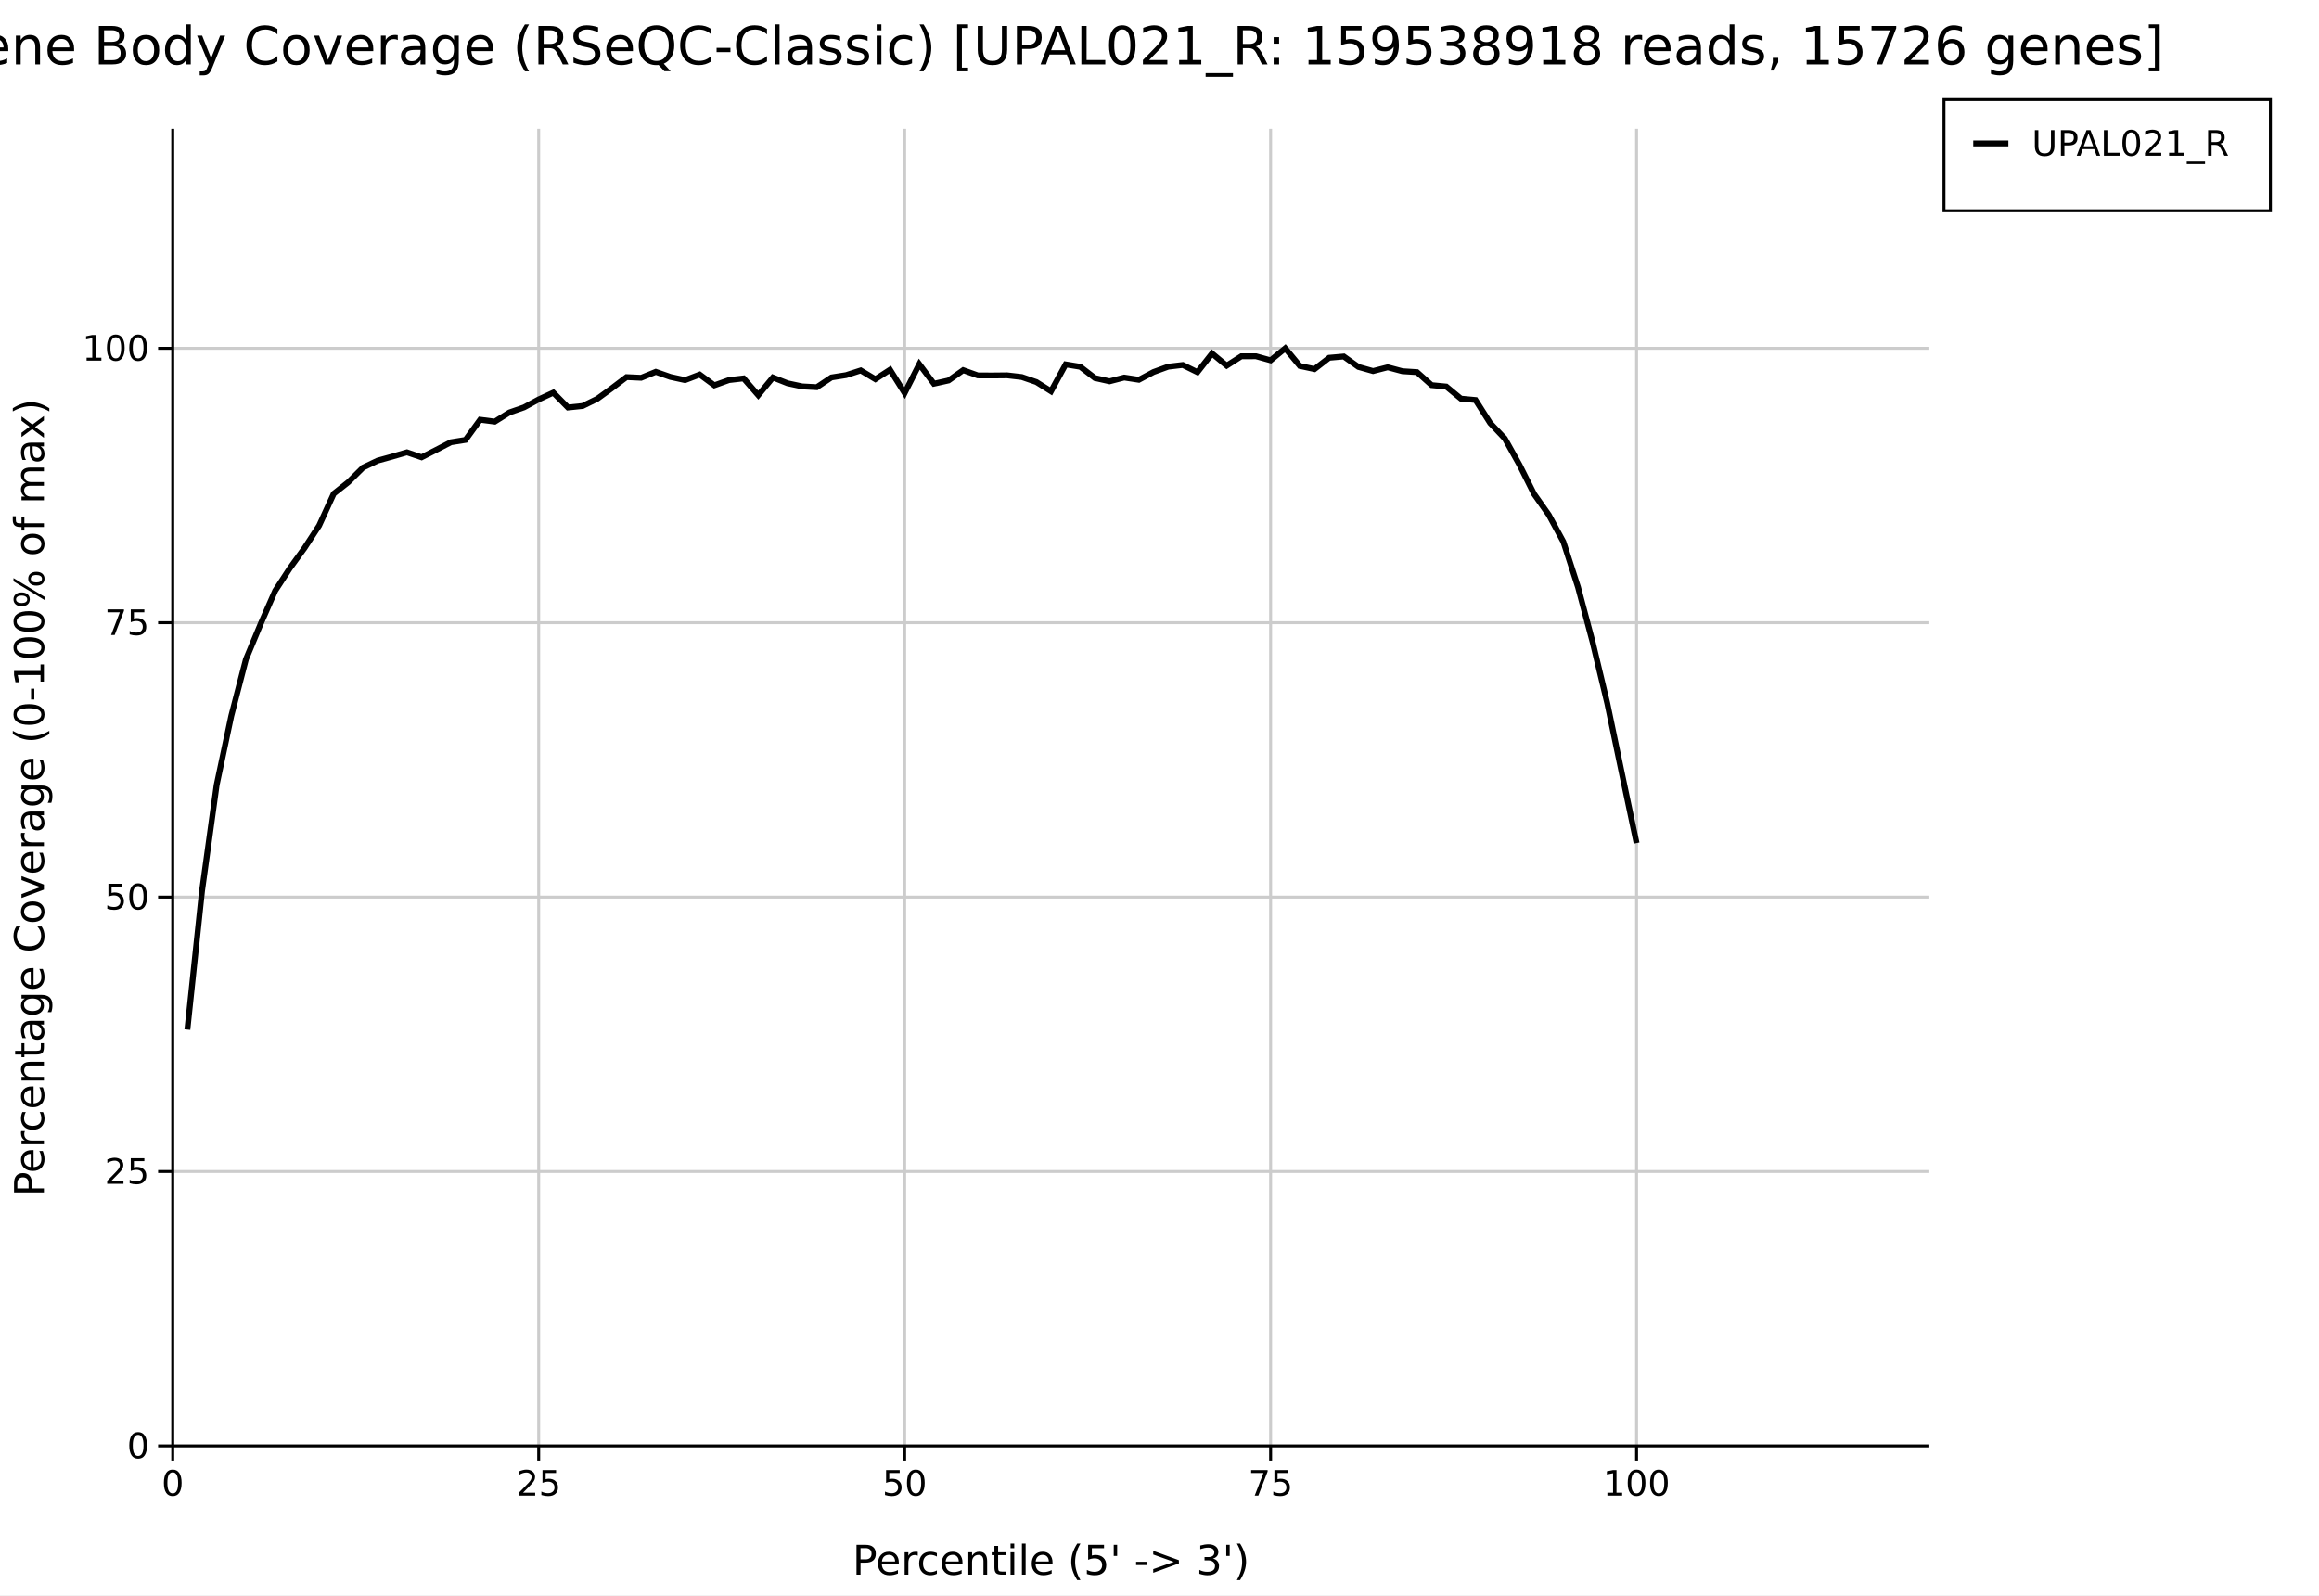
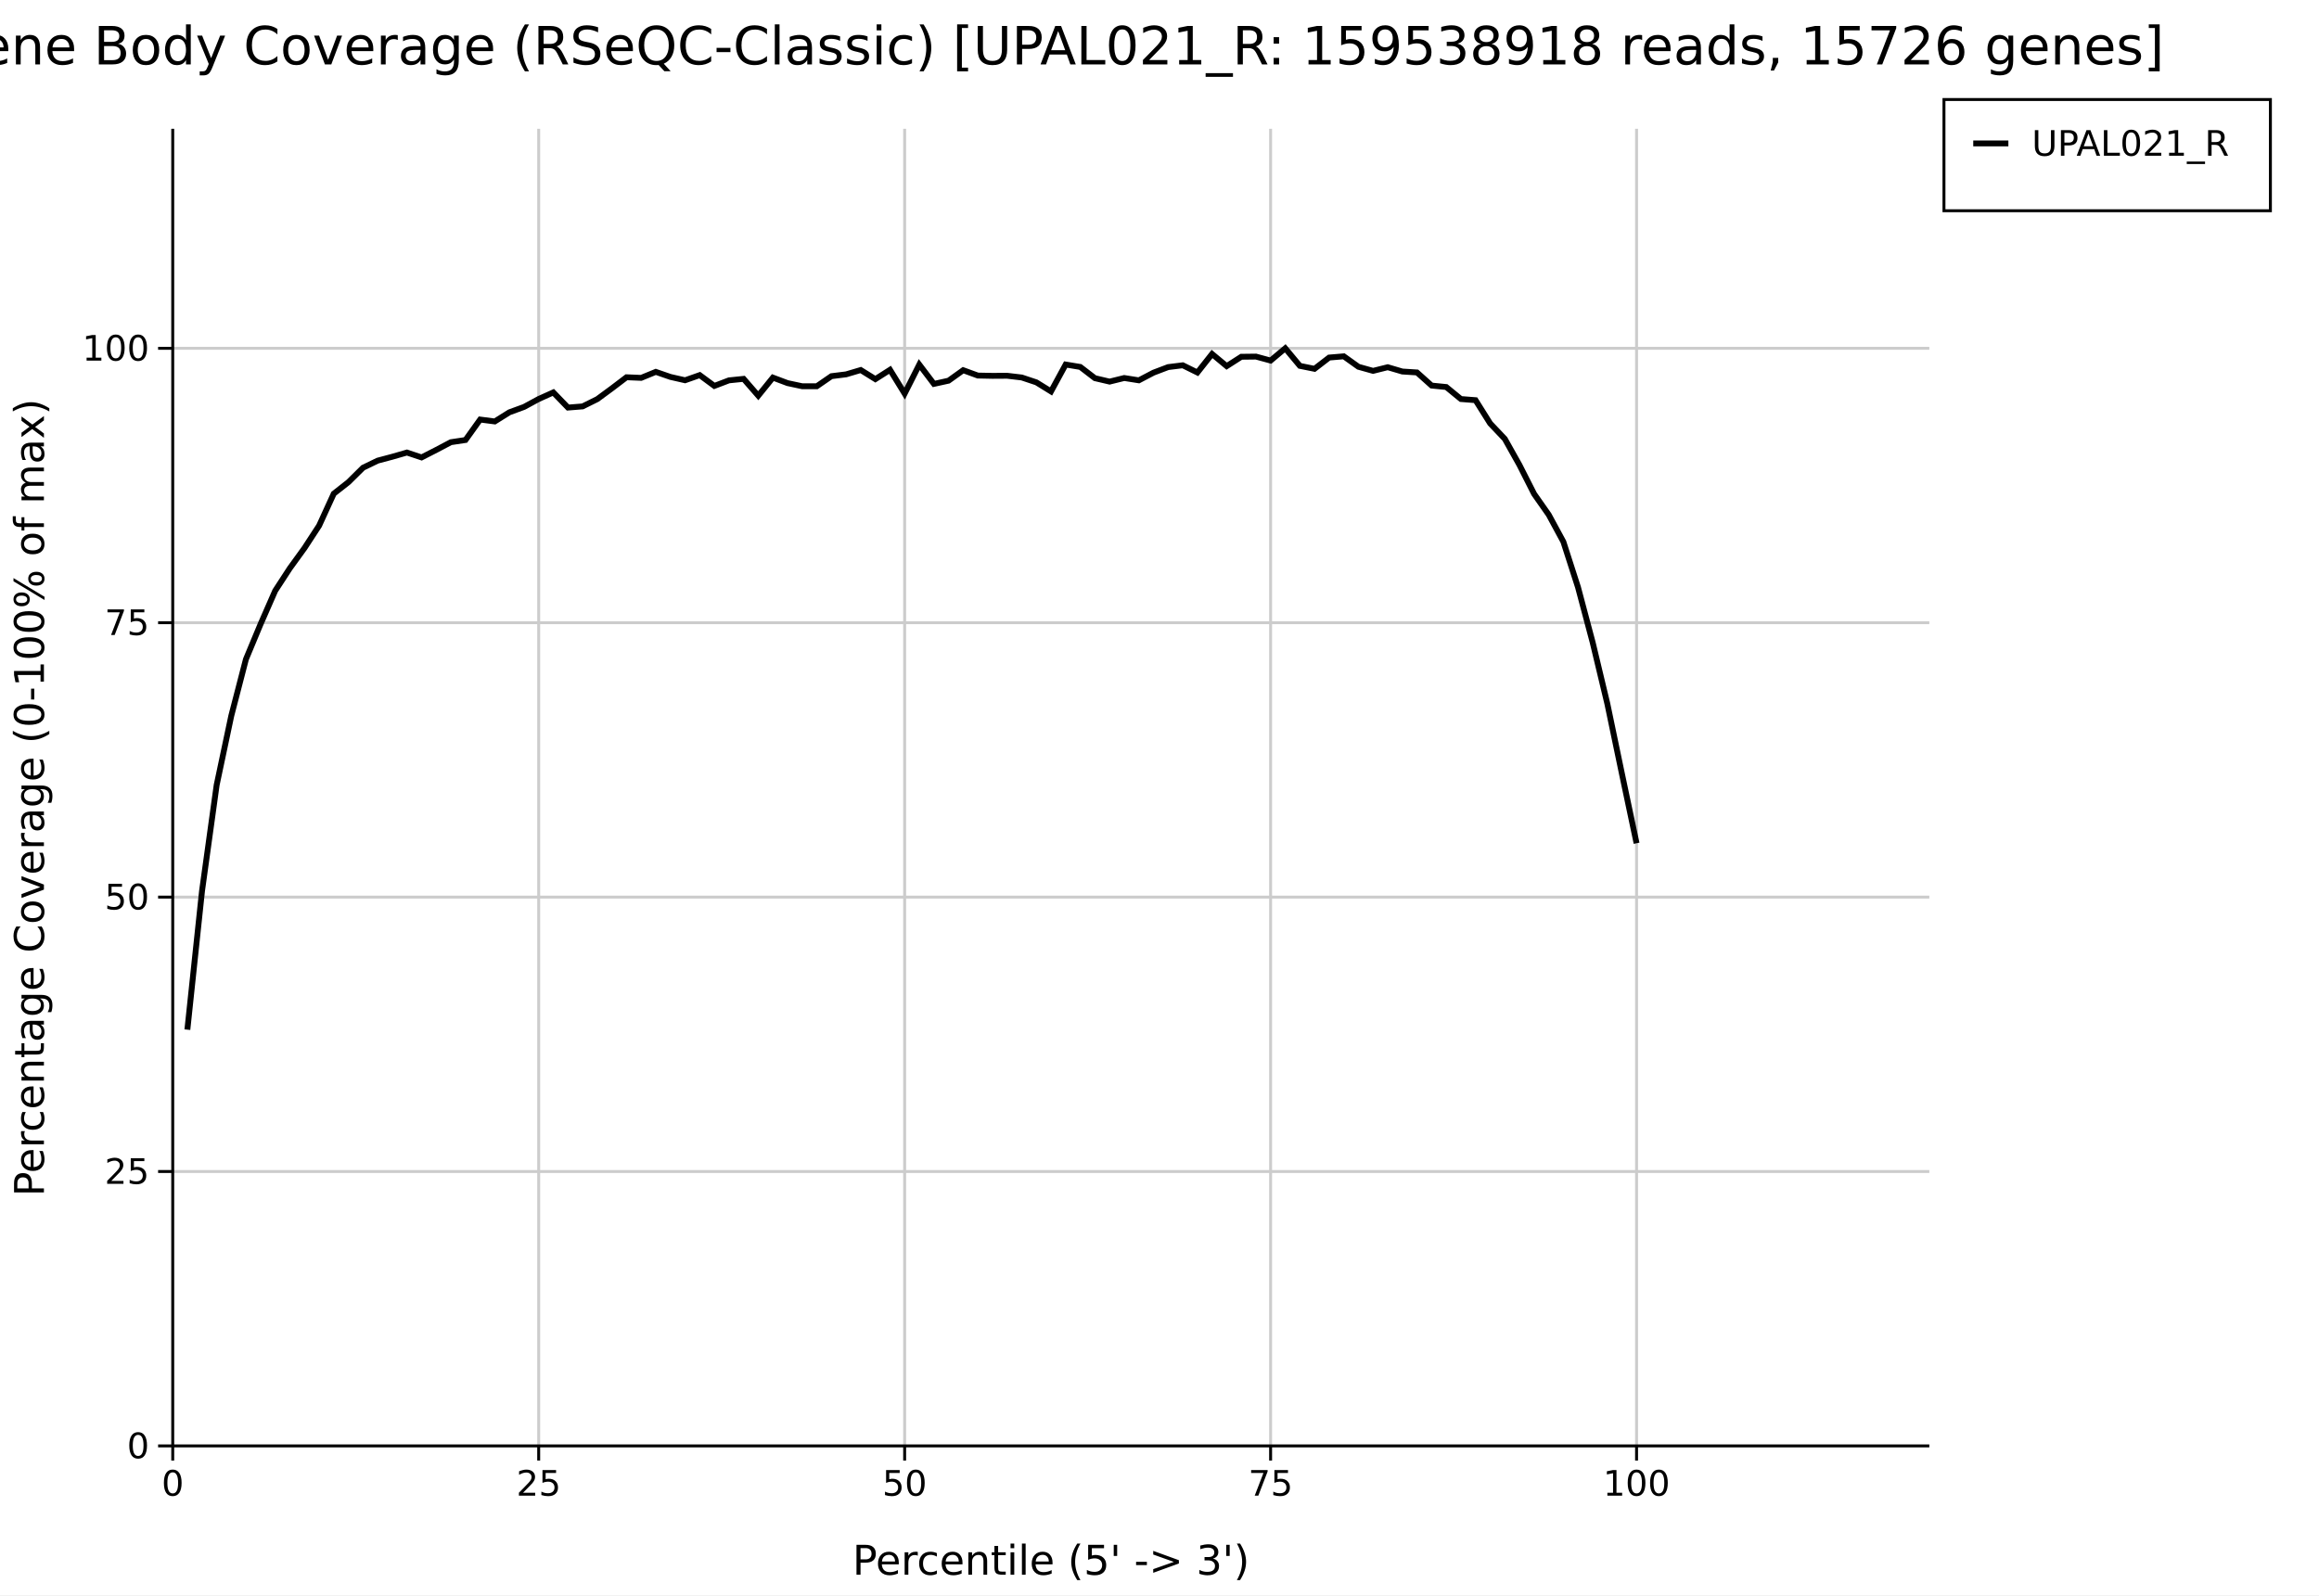
<svg xmlns="http://www.w3.org/2000/svg" width="792.1" height="545" font-family="DejaVu Sans, Liberation Sans, Arial, sans-serif" fill="black">
  <rect width="100%" height="100%" fill="white" />
  <defs>
    <clipPath id="kuva-clip-0">
      <rect x="59" y="44" width="600" height="450" />
    </clipPath>
  </defs>
  <line x1="184" y1="44" x2="184" y2="494" stroke="#cccccc" stroke-width="1" />
  <line x1="309" y1="44" x2="309" y2="494" stroke="#cccccc" stroke-width="1" />
  <line x1="434" y1="44" x2="434" y2="494" stroke="#cccccc" stroke-width="1" />
  <line x1="559" y1="44" x2="559" y2="494" stroke="#cccccc" stroke-width="1" />
  <line x1="59" y1="400.25" x2="659" y2="400.25" stroke="#cccccc" stroke-width="1" />
  <line x1="59" y1="306.5" x2="659" y2="306.5" stroke="#cccccc" stroke-width="1" />
  <line x1="59" y1="212.75" x2="659" y2="212.75" stroke="#cccccc" stroke-width="1" />
  <line x1="59" y1="119" x2="659" y2="119" stroke="#cccccc" stroke-width="1" />
  <line x1="59" y1="494" x2="659" y2="494" stroke="#000000" stroke-width="1" />
  <line x1="59" y1="44" x2="59" y2="494" stroke="#000000" stroke-width="1" />
  <line x1="59" y1="494" x2="59" y2="499" stroke="#000000" stroke-width="1" />
  <text x="59" y="511" font-size="12" text-anchor="middle">0</text>
  <line x1="184" y1="494" x2="184" y2="499" stroke="#000000" stroke-width="1" />
  <text x="184" y="511" font-size="12" text-anchor="middle">25</text>
  <line x1="309" y1="494" x2="309" y2="499" stroke="#000000" stroke-width="1" />
  <text x="309" y="511" font-size="12" text-anchor="middle">50</text>
  <line x1="434" y1="494" x2="434" y2="499" stroke="#000000" stroke-width="1" />
  <text x="434" y="511" font-size="12" text-anchor="middle">75</text>
  <line x1="559" y1="494" x2="559" y2="499" stroke="#000000" stroke-width="1" />
  <text x="559" y="511" font-size="12" text-anchor="middle">100</text>
  <line x1="54" y1="494" x2="59" y2="494" stroke="#000000" stroke-width="1" />
  <text x="51" y="498.2" font-size="12" text-anchor="end">0</text>
  <line x1="54" y1="400.25" x2="59" y2="400.25" stroke="#000000" stroke-width="1" />
  <text x="51" y="404.45" font-size="12" text-anchor="end">25</text>
  <line x1="54" y1="306.5" x2="59" y2="306.5" stroke="#000000" stroke-width="1" />
  <text x="51" y="310.7" font-size="12" text-anchor="end">50</text>
  <line x1="54" y1="212.75" x2="59" y2="212.75" stroke="#000000" stroke-width="1" />
  <text x="51" y="216.95" font-size="12" text-anchor="end">75</text>
  <line x1="54" y1="119" x2="59" y2="119" stroke="#000000" stroke-width="1" />
  <text x="51" y="123.2" font-size="12" text-anchor="end">100</text>
  <text x="359" y="538" font-size="14" text-anchor="middle">Percentile (5' -&gt; 3')</text>
  <text x="15" y="272.5" font-size="14" text-anchor="middle" transform="rotate(-90,15,272.5)">Percentage Coverage (0-100% of max)</text>
  <text x="359" y="22" font-size="18" text-anchor="middle">Gene Body Coverage (RSeQC-Classic) [UPAL021_R: 159538918 reads, 15726 genes]</text>
  <g clip-path="url(#kuva-clip-0)">
-     <path d="M 64.0 351.77 L 69.0 304.43 L 74.0 268.22 L 79.0 244.58 L 84.0 225.26 L 89.0 213.24 L 94.0 201.83 L 99.0 194.15 L 104.0 187.25 L 109.0 179.58 L 114.0 168.66 L 119.0 164.71 L 124.0 159.75 L 129.0 157.37 L 134.0 155.99 L 139.0 154.54 L 144.0 156.24 L 149.0 153.7 L 154.0 151.1 L 159.0 150.3 L 164.0 143.4 L 169.0 144.05 L 174.0 140.92 L 179.0 139.18 L 184.0 136.46 L 189.0 134.15 L 194.0 139.23 L 199.0 138.71 L 204.0 136.26 L 209.0 132.63 L 214.0 128.84 L 219.0 129.07 L 224.0 127.03 L 229.0 128.78 L 234.0 129.87 L 239.0 127.96 L 244.0 131.65 L 249.0 129.86 L 254.0 129.28 L 259.0 135.02 L 264.0 128.97 L 269.0 130.95 L 274.0 132.02 L 279.0 132.29 L 284.0 128.95 L 289.0 128.16 L 294.0 126.55 L 299.0 129.55 L 304.0 126.32 L 309.0 134.29 L 314.0 124.41 L 319.0 131.1 L 324.0 129.99 L 329.0 126.46 L 334.0 128.26 L 339.0 128.28 L 344.0 128.23 L 349.0 128.81 L 354.0 130.53 L 359.0 133.68 L 364.0 124.49 L 369.0 125.31 L 374.0 129.16 L 379.0 130.28 L 384.0 128.99 L 389.0 129.76 L 394.0 127.1 L 399.0 125.28 L 404.0 124.69 L 409.0 127.15 L 414.0 120.77 L 419.0 124.92 L 424.0 121.72 L 429.0 121.71 L 434.0 123.1 L 439.0 119.0 L 444.0 125.03 L 449.0 126.1 L 454.0 122.23 L 459.0 121.79 L 464.0 125.36 L 469.0 126.77 L 474.0 125.48 L 479.0 126.82 L 484.0 127.14 L 489.0 131.59 L 494.0 132.07 L 499.0 136.2 L 504.0 136.67 L 509.0 144.55 L 514.0 149.83 L 519.0 158.8 L 524.0 168.79 L 529.0 175.88 L 534.0 185.11 L 539.0 200.6 L 544.0 219.4 L 549.0 240.3 L 554.0 264.3 L 559.0 288.05 " stroke="#000000" stroke-width="2" fill="none" />
+     <path d="M 64.0 351.79 L 69.0 304.43 L 74.0 268.23 L 79.0 244.56 L 84.0 225.25 L 89.0 213.24 L 94.0 201.83 L 99.0 194.15 L 104.0 187.25 L 109.0 179.59 L 114.0 168.67 L 119.0 164.74 L 124.0 159.8 L 129.0 157.38 L 134.0 156.05 L 139.0 154.61 L 144.0 156.28 L 149.0 153.72 L 154.0 151.08 L 159.0 150.33 L 164.0 143.34 L 169.0 143.99 L 174.0 140.86 L 179.0 139.03 L 184.0 136.32 L 189.0 134.07 L 194.0 139.25 L 199.0 138.85 L 204.0 136.37 L 209.0 132.69 L 214.0 128.89 L 219.0 129.1 L 224.0 127.05 L 229.0 128.78 L 234.0 129.92 L 239.0 128.16 L 244.0 131.85 L 249.0 129.95 L 254.0 129.44 L 259.0 135.19 L 264.0 129.01 L 269.0 130.89 L 274.0 131.96 L 279.0 131.96 L 284.0 128.52 L 289.0 127.9 L 294.0 126.42 L 299.0 129.53 L 304.0 126.35 L 309.0 134.47 L 314.0 124.56 L 319.0 131.16 L 324.0 130.06 L 329.0 126.48 L 334.0 128.31 L 339.0 128.41 L 344.0 128.38 L 349.0 128.97 L 354.0 130.64 L 359.0 133.73 L 364.0 124.54 L 369.0 125.37 L 374.0 129.21 L 379.0 130.38 L 384.0 129.15 L 389.0 129.94 L 394.0 127.32 L 399.0 125.42 L 404.0 124.8 L 409.0 127.27 L 414.0 120.94 L 419.0 125.09 L 424.0 121.89 L 429.0 121.83 L 434.0 123.19 L 439.0 119.0 L 444.0 125.0 L 449.0 126.01 L 454.0 122.16 L 459.0 121.74 L 464.0 125.31 L 469.0 126.71 L 474.0 125.46 L 479.0 126.93 L 484.0 127.25 L 489.0 131.73 L 494.0 132.23 L 499.0 136.33 L 504.0 136.72 L 509.0 144.68 L 514.0 149.95 L 519.0 158.87 L 524.0 168.74 L 529.0 175.87 L 534.0 185.1 L 539.0 200.64 L 544.0 219.46 L 549.0 240.35 L 554.0 264.36 L 559.0 288.1 " stroke="#000000" stroke-width="2" fill="none" />
  </g>
  <rect x="664" y="34" width="111.5" height="38" fill="#ffffff" />
  <rect x="664" y="34" width="111.5" height="38" fill="none" stroke="#000000" stroke-width="1" />
  <text x="694" y="53.2" font-size="12" text-anchor="start">UPAL021_R</text>
  <line x1="674" y1="49" x2="686" y2="49" stroke="#000000" stroke-width="2" />
</svg>
